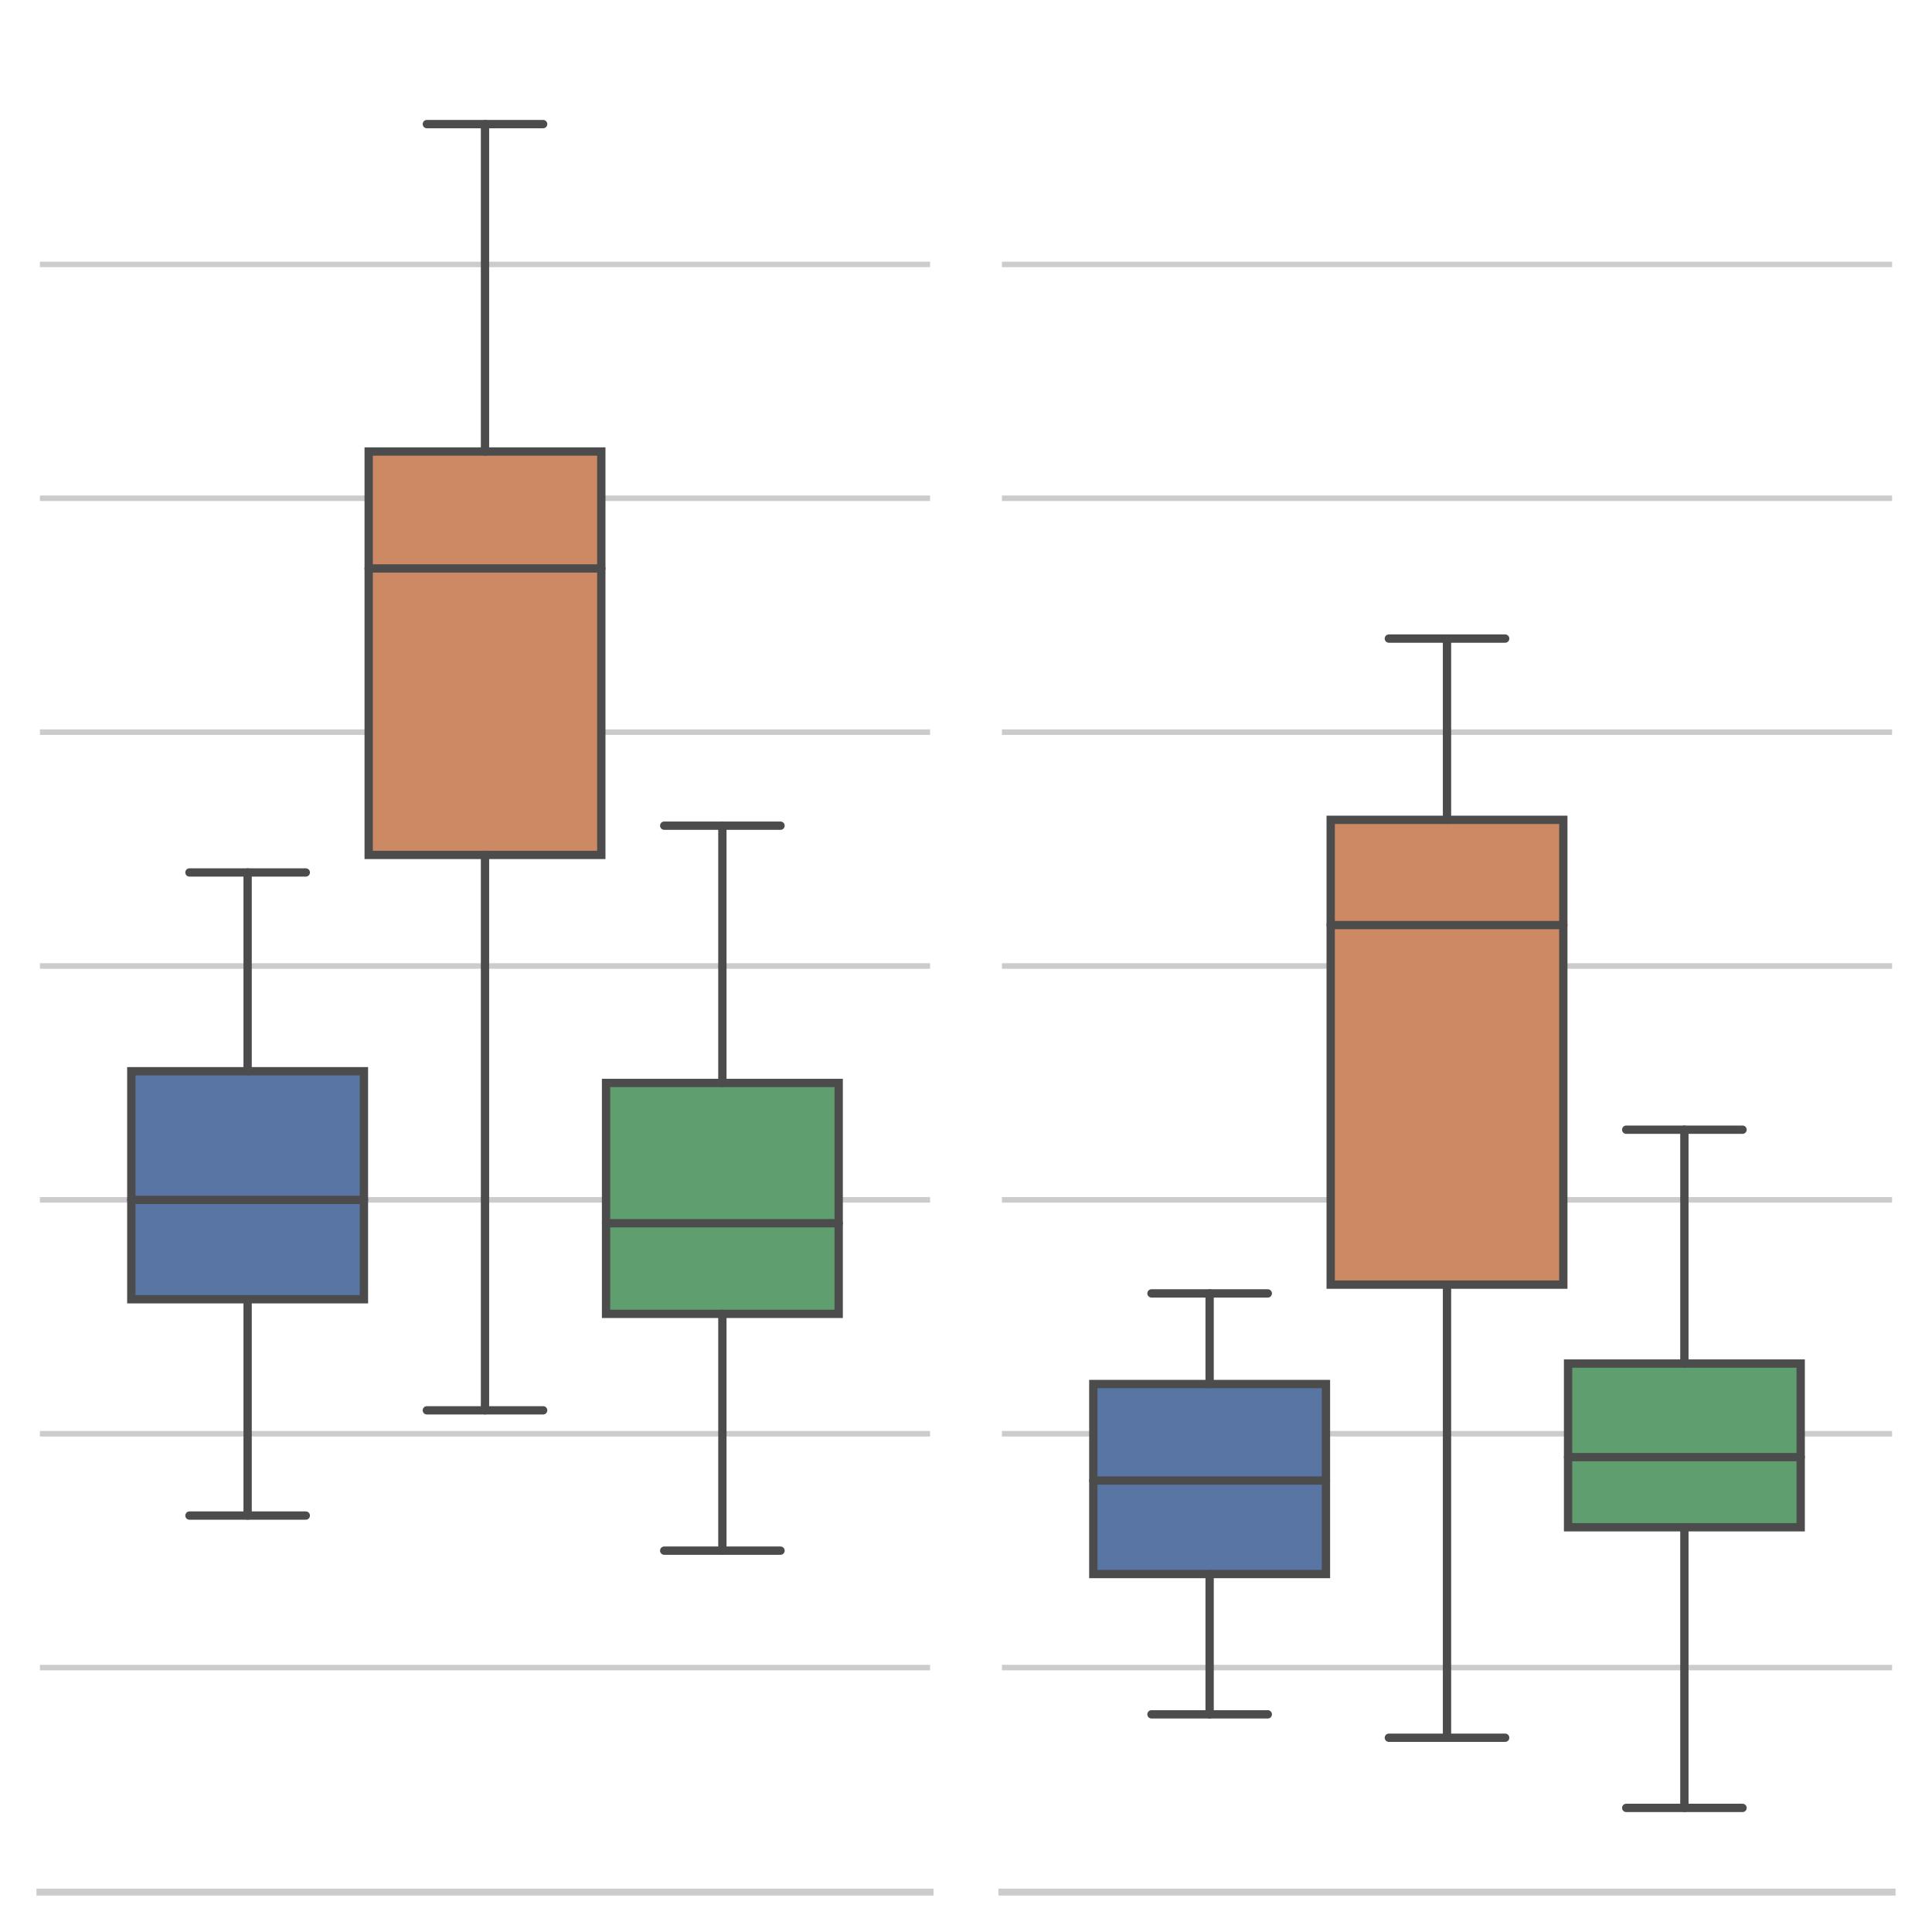
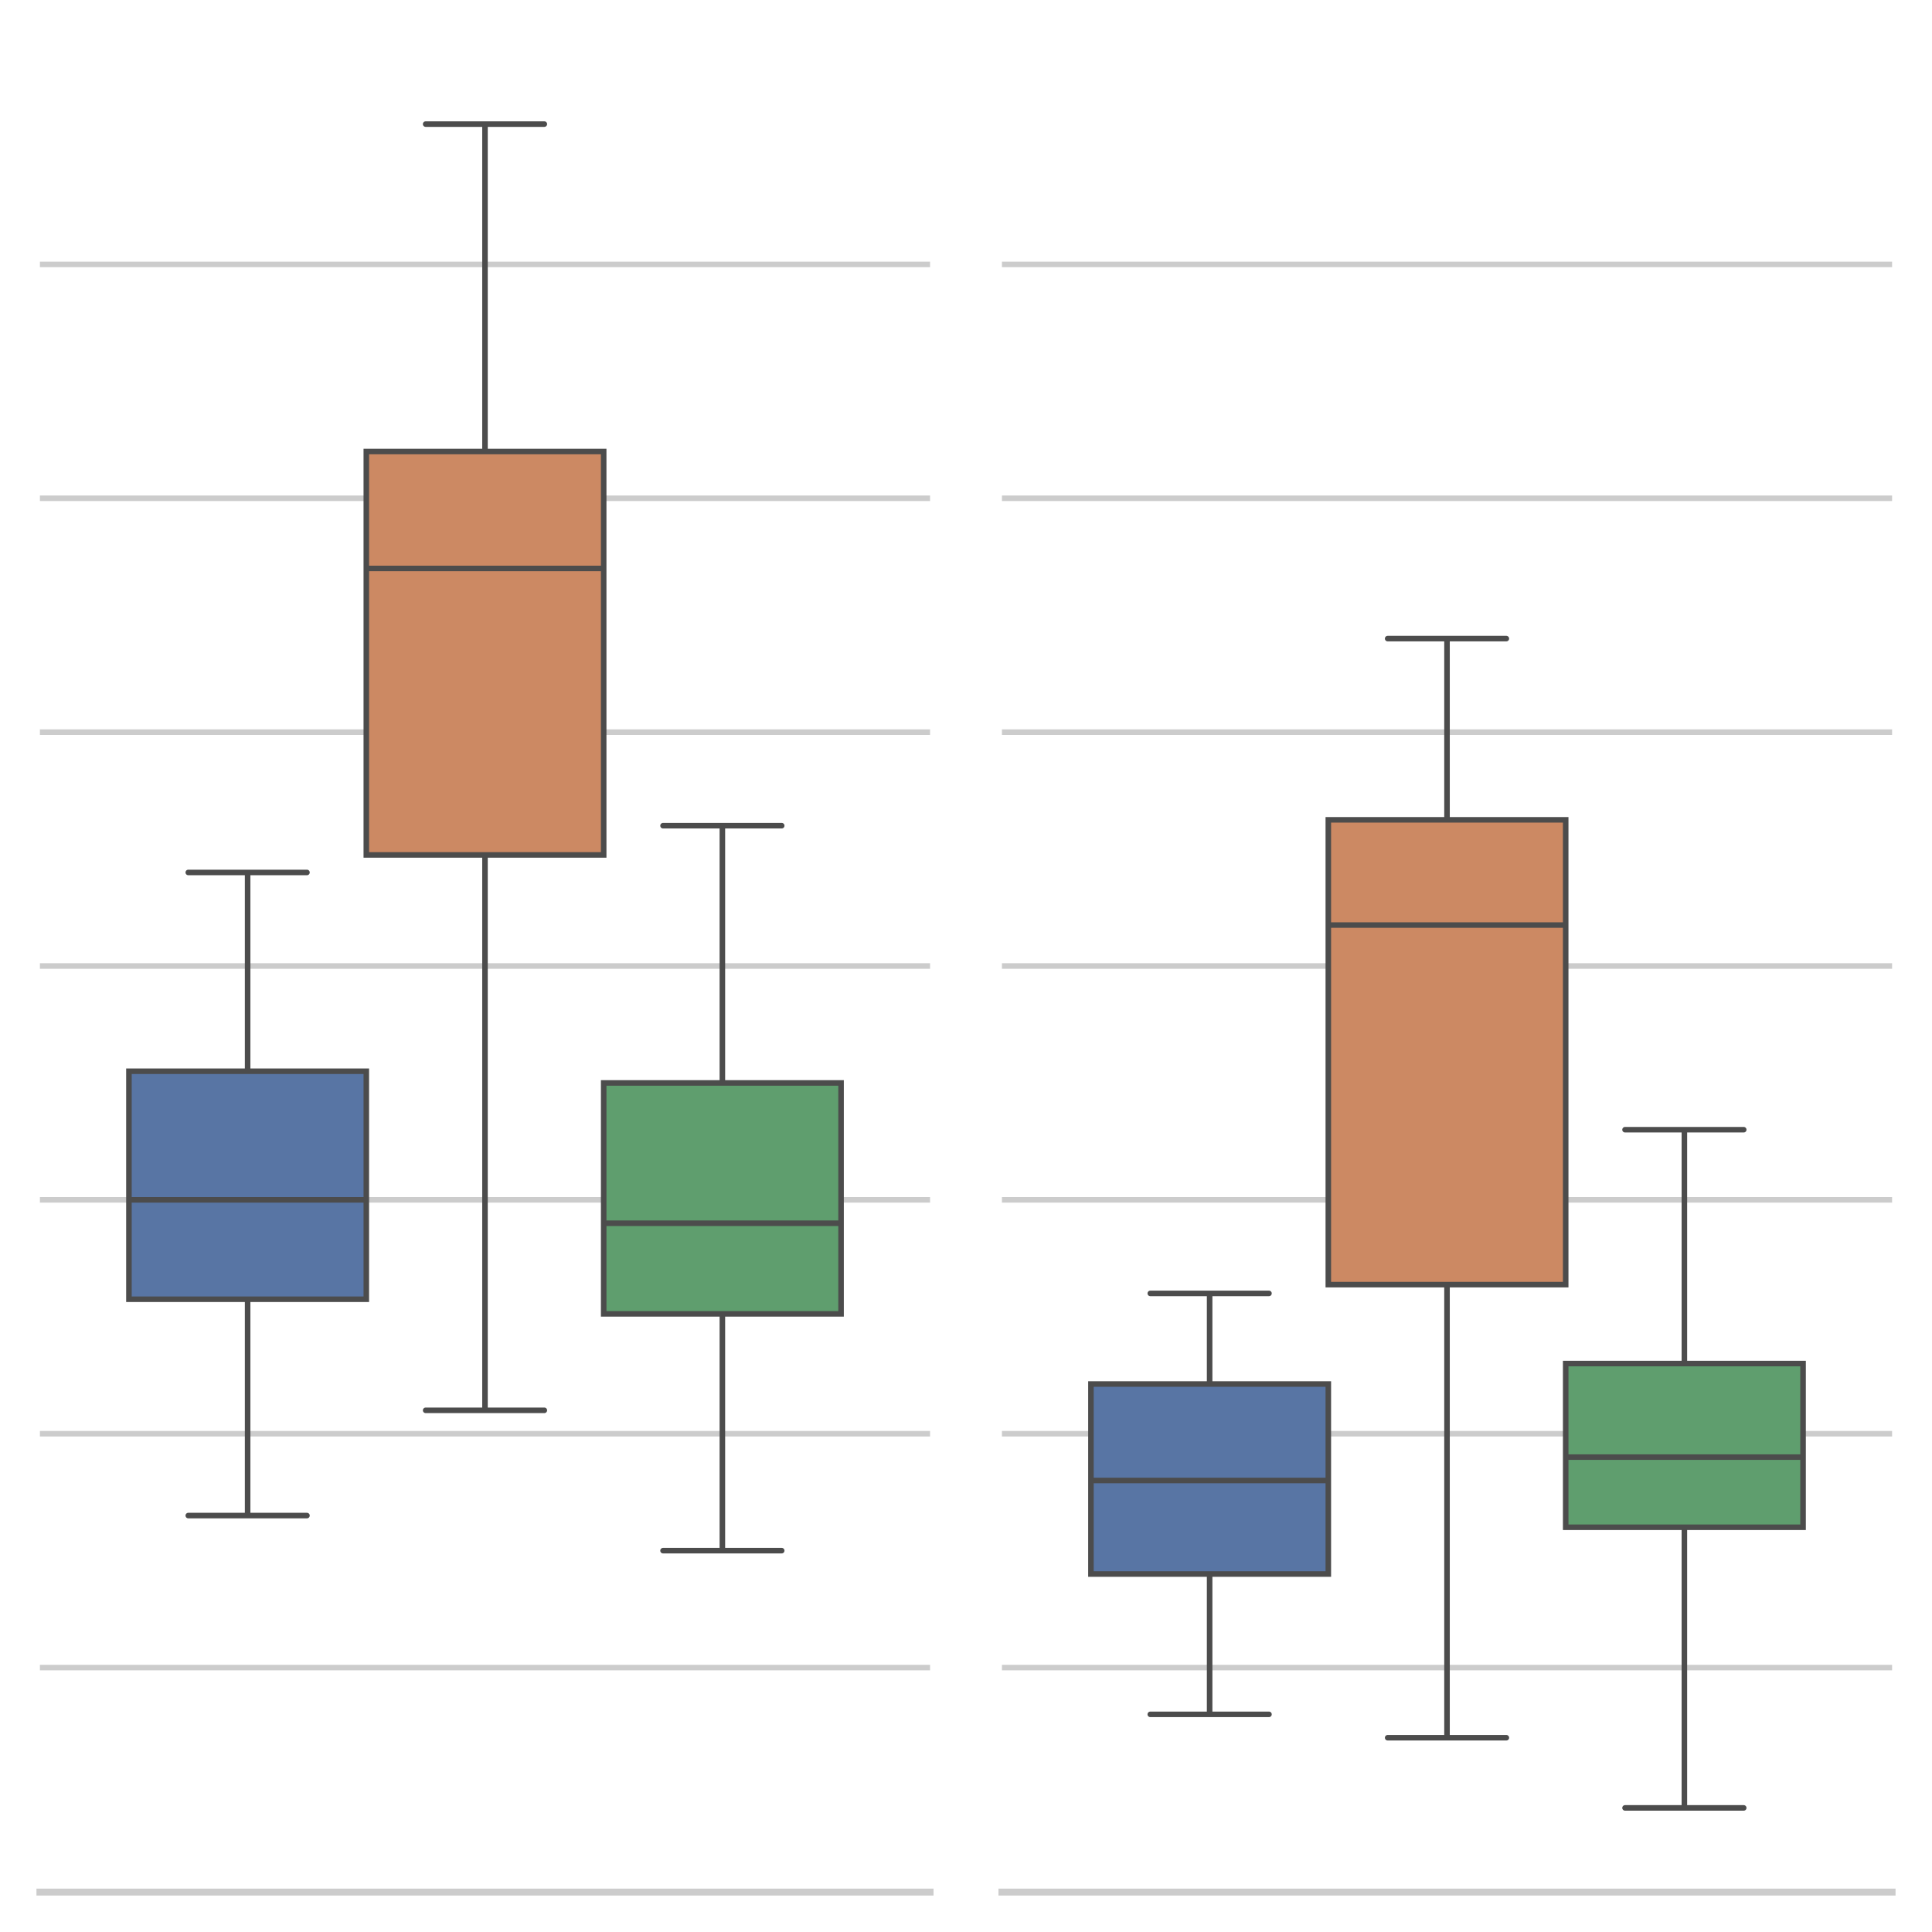
<svg xmlns="http://www.w3.org/2000/svg" width="348.48pt" height="348.48pt" viewBox="0 0 348.48 348.48" version="1.1">
  <defs>
    <style type="text/css">*{stroke-linejoin: round; stroke-linecap: butt}</style>
  </defs>
  <g id="figure_1">
    <g id="patch_1">
      <path d="M 0 348.48  L 348.48 348.48  L 348.48 0  L 0 0  z " style="fill: #ffffff" />
    </g>
    <g id="axes_1">
      <g id="patch_2">
        <path d="M 7.2 341.28  L 167.76 341.28  L 167.76 7.2  L 7.2 7.2  z " style="fill: #ffffff" />
      </g>
      <g id="matplotlib.axis_1">
        <g id="xtick_1" />
      </g>
      <g id="matplotlib.axis_2">
        <g id="ytick_1">
          <g id="line2d_1">
-             <path d="M 7.2 300.785  L 167.76 300.785  " clip-path="url(#p16e1f00981)" style="fill: none; stroke: #cccccc; stroke-linecap: round" />
+             <path d="M 7.2 300.785  L 167.76 300.785  " clip-path="url(#pcd5a1b95e4)" style="fill: none; stroke: #cccccc; stroke-linecap: round" />
          </g>
        </g>
        <g id="ytick_2">
          <g id="line2d_2">
-             <path d="M 7.2 258.604  L 167.76 258.604  " clip-path="url(#p16e1f00981)" style="fill: none; stroke: #cccccc; stroke-linecap: round" />
+             <path d="M 7.2 258.604  L 167.76 258.604  " clip-path="url(#pcd5a1b95e4)" style="fill: none; stroke: #cccccc; stroke-linecap: round" />
          </g>
        </g>
        <g id="ytick_3">
          <g id="line2d_3">
-             <path d="M 7.2 216.422  L 167.76 216.422  " clip-path="url(#p16e1f00981)" style="fill: none; stroke: #cccccc; stroke-linecap: round" />
+             <path d="M 7.2 216.422  L 167.76 216.422  " clip-path="url(#pcd5a1b95e4)" style="fill: none; stroke: #cccccc; stroke-linecap: round" />
          </g>
        </g>
        <g id="ytick_4">
          <g id="line2d_4">
-             <path d="M 7.2 174.24  L 167.76 174.24  " clip-path="url(#p16e1f00981)" style="fill: none; stroke: #cccccc; stroke-linecap: round" />
+             <path d="M 7.2 174.24  L 167.76 174.24  " clip-path="url(#pcd5a1b95e4)" style="fill: none; stroke: #cccccc; stroke-linecap: round" />
          </g>
        </g>
        <g id="ytick_5">
          <g id="line2d_5">
-             <path d="M 7.2 132.058  L 167.76 132.058  " clip-path="url(#p16e1f00981)" style="fill: none; stroke: #cccccc; stroke-linecap: round" />
+             <path d="M 7.2 132.058  L 167.76 132.058  " clip-path="url(#pcd5a1b95e4)" style="fill: none; stroke: #cccccc; stroke-linecap: round" />
          </g>
        </g>
        <g id="ytick_6">
          <g id="line2d_6">
-             <path d="M 7.2 89.876  L 167.76 89.876  " clip-path="url(#p16e1f00981)" style="fill: none; stroke: #cccccc; stroke-linecap: round" />
+             <path d="M 7.2 89.876  L 167.76 89.876  " clip-path="url(#pcd5a1b95e4)" style="fill: none; stroke: #cccccc; stroke-linecap: round" />
          </g>
        </g>
        <g id="ytick_7">
          <g id="line2d_7">
-             <path d="M 7.2 47.695  L 167.76 47.695  " clip-path="url(#p16e1f00981)" style="fill: none; stroke: #cccccc; stroke-linecap: round" />
+             <path d="M 7.2 47.695  L 167.76 47.695  " clip-path="url(#pcd5a1b95e4)" style="fill: none; stroke: #cccccc; stroke-linecap: round" />
          </g>
        </g>
      </g>
      <g id="patch_3">
-         <path d="M 23.684 234.349  L 65.644 234.349  L 65.644 193.222  L 23.684 193.222  L 23.684 234.349  z " clip-path="url(#p16e1f00981)" style="fill: #5875a4; stroke: #4c4c4c; stroke-width: 1.5; stroke-linejoin: miter" />
-       </g>
+         <path d="M 23.256 234.349  L 66.072 234.349  L 66.072 193.222  L 23.256 193.222  L 23.256 234.349  z " clip-path="url(#pcd5a1b95e4)" style="fill: #5875a4; stroke: #4c4c4c; stroke-linejoin: miter" />
+       </g>
+       <g id="line2d_8">
+         <path d="M 44.664 234.349  L 44.664 273.367  " clip-path="url(#pcd5a1b95e4)" style="fill: none; stroke: #4c4c4c" />
+       </g>
+       <g id="line2d_9">
+         <path d="M 44.664 193.222  L 44.664 157.367  " clip-path="url(#pcd5a1b95e4)" style="fill: none; stroke: #4c4c4c" />
+       </g>
+       <g id="line2d_10">
+         <path d="M 33.96 273.367  L 55.368 273.367  " clip-path="url(#pcd5a1b95e4)" style="fill: none; stroke: #4c4c4c; stroke-linecap: round" />
+       </g>
+       <g id="line2d_11">
+         <path d="M 33.96 157.367  L 55.368 157.367  " clip-path="url(#pcd5a1b95e4)" style="fill: none; stroke: #4c4c4c; stroke-linecap: round" />
+       </g>
+       <g id="line2d_12" />
      <g id="patch_4">
-         <path d="M 66.5 154.204  L 108.46 154.204  L 108.46 81.44  L 66.5 81.44  L 66.5 154.204  z " clip-path="url(#p16e1f00981)" style="fill: #cc8963; stroke: #4c4c4c; stroke-width: 1.5; stroke-linejoin: miter" />
-       </g>
+         <path d="M 66.072 154.204  L 108.888 154.204  L 108.888 81.44  L 66.072 81.44  L 66.072 154.204  z " clip-path="url(#pcd5a1b95e4)" style="fill: #cc8963; stroke: #4c4c4c; stroke-linejoin: miter" />
+       </g>
+       <g id="line2d_13">
+         <path d="M 87.48 154.204  L 87.48 254.385  " clip-path="url(#pcd5a1b95e4)" style="fill: none; stroke: #4c4c4c" />
+       </g>
+       <g id="line2d_14">
+         <path d="M 87.48 81.44  L 87.48 22.385  " clip-path="url(#pcd5a1b95e4)" style="fill: none; stroke: #4c4c4c" />
+       </g>
+       <g id="line2d_15">
+         <path d="M 76.776 254.385  L 98.184 254.385  " clip-path="url(#pcd5a1b95e4)" style="fill: none; stroke: #4c4c4c; stroke-linecap: round" />
+       </g>
+       <g id="line2d_16">
+         <path d="M 76.776 22.385  L 98.184 22.385  " clip-path="url(#pcd5a1b95e4)" style="fill: none; stroke: #4c4c4c; stroke-linecap: round" />
+       </g>
+       <g id="line2d_17" />
      <g id="patch_5">
-         <path d="M 109.316 236.985  L 151.276 236.985  L 151.276 195.331  L 109.316 195.331  L 109.316 236.985  z " clip-path="url(#p16e1f00981)" style="fill: #5f9e6e; stroke: #4c4c4c; stroke-width: 1.5; stroke-linejoin: miter" />
-       </g>
-       <g id="patch_6">
-         <path d="M 87.48 553.876  L 87.48 553.876  L 87.48 553.876  L 87.48 553.876  z " clip-path="url(#p16e1f00981)" style="fill: #5875a4; stroke: #4c4c4c; stroke-width: 0.75; stroke-linejoin: miter" />
-       </g>
-       <g id="patch_7">
-         <path d="M 87.48 553.876  L 87.48 553.876  L 87.48 553.876  L 87.48 553.876  z " clip-path="url(#p16e1f00981)" style="fill: #cc8963; stroke: #4c4c4c; stroke-width: 0.75; stroke-linejoin: miter" />
-       </g>
-       <g id="patch_8">
-         <path d="M 87.48 553.876  L 87.48 553.876  L 87.48 553.876  L 87.48 553.876  z " clip-path="url(#p16e1f00981)" style="fill: #5f9e6e; stroke: #4c4c4c; stroke-width: 0.75; stroke-linejoin: miter" />
-       </g>
-       <g id="line2d_8">
-         <path d="M 44.664 234.349  L 44.664 273.367  " clip-path="url(#p16e1f00981)" style="fill: none; stroke: #4c4c4c; stroke-width: 1.5; stroke-linecap: round" />
-       </g>
-       <g id="line2d_9">
-         <path d="M 44.664 193.222  L 44.664 157.367  " clip-path="url(#p16e1f00981)" style="fill: none; stroke: #4c4c4c; stroke-width: 1.5; stroke-linecap: round" />
-       </g>
-       <g id="line2d_10">
-         <path d="M 34.174 273.367  L 55.154 273.367  " clip-path="url(#p16e1f00981)" style="fill: none; stroke: #4c4c4c; stroke-width: 1.5; stroke-linecap: round" />
-       </g>
-       <g id="line2d_11">
-         <path d="M 34.174 157.367  L 55.154 157.367  " clip-path="url(#p16e1f00981)" style="fill: none; stroke: #4c4c4c; stroke-width: 1.5; stroke-linecap: round" />
-       </g>
-       <g id="line2d_12" />
-       <g id="line2d_13">
-         <path d="M 87.48 154.204  L 87.48 254.385  " clip-path="url(#p16e1f00981)" style="fill: none; stroke: #4c4c4c; stroke-width: 1.5; stroke-linecap: round" />
-       </g>
-       <g id="line2d_14">
-         <path d="M 87.48 81.44  L 87.48 22.385  " clip-path="url(#p16e1f00981)" style="fill: none; stroke: #4c4c4c; stroke-width: 1.5; stroke-linecap: round" />
-       </g>
-       <g id="line2d_15">
-         <path d="M 76.99 254.385  L 97.97 254.385  " clip-path="url(#p16e1f00981)" style="fill: none; stroke: #4c4c4c; stroke-width: 1.5; stroke-linecap: round" />
-       </g>
-       <g id="line2d_16">
-         <path d="M 76.99 22.385  L 97.97 22.385  " clip-path="url(#p16e1f00981)" style="fill: none; stroke: #4c4c4c; stroke-width: 1.5; stroke-linecap: round" />
-       </g>
-       <g id="line2d_17" />
+         <path d="M 108.888 236.985  L 151.704 236.985  L 151.704 195.331  L 108.888 195.331  L 108.888 236.985  z " clip-path="url(#pcd5a1b95e4)" style="fill: #5f9e6e; stroke: #4c4c4c; stroke-linejoin: miter" />
+       </g>
      <g id="line2d_18">
-         <path d="M 130.296 236.985  L 130.296 279.695  " clip-path="url(#p16e1f00981)" style="fill: none; stroke: #4c4c4c; stroke-width: 1.5; stroke-linecap: round" />
+         <path d="M 130.296 236.985  L 130.296 279.695  " clip-path="url(#pcd5a1b95e4)" style="fill: none; stroke: #4c4c4c" />
      </g>
      <g id="line2d_19">
-         <path d="M 130.296 195.331  L 130.296 148.931  " clip-path="url(#p16e1f00981)" style="fill: none; stroke: #4c4c4c; stroke-width: 1.5; stroke-linecap: round" />
+         <path d="M 130.296 195.331  L 130.296 148.931  " clip-path="url(#pcd5a1b95e4)" style="fill: none; stroke: #4c4c4c" />
      </g>
      <g id="line2d_20">
-         <path d="M 119.806 279.695  L 140.786 279.695  " clip-path="url(#p16e1f00981)" style="fill: none; stroke: #4c4c4c; stroke-width: 1.5; stroke-linecap: round" />
+         <path d="M 119.592 279.695  L 141 279.695  " clip-path="url(#pcd5a1b95e4)" style="fill: none; stroke: #4c4c4c; stroke-linecap: round" />
      </g>
      <g id="line2d_21">
-         <path d="M 119.806 148.931  L 140.786 148.931  " clip-path="url(#p16e1f00981)" style="fill: none; stroke: #4c4c4c; stroke-width: 1.5; stroke-linecap: round" />
+         <path d="M 119.592 148.931  L 141 148.931  " clip-path="url(#pcd5a1b95e4)" style="fill: none; stroke: #4c4c4c; stroke-linecap: round" />
      </g>
      <g id="line2d_22" />
      <g id="line2d_23">
-         <path d="M 23.684 216.422  L 65.644 216.422  " clip-path="url(#p16e1f00981)" style="fill: none; stroke: #4c4c4c; stroke-width: 1.5; stroke-linecap: round" />
+         <path d="M 23.256 216.422  L 66.072 216.422  " clip-path="url(#pcd5a1b95e4)" style="fill: none; stroke: #4c4c4c" />
      </g>
      <g id="line2d_24">
-         <path d="M 66.5 102.531  L 108.46 102.531  " clip-path="url(#p16e1f00981)" style="fill: none; stroke: #4c4c4c; stroke-width: 1.5; stroke-linecap: round" />
+         <path d="M 66.072 102.531  L 108.888 102.531  " clip-path="url(#pcd5a1b95e4)" style="fill: none; stroke: #4c4c4c" />
      </g>
      <g id="line2d_25">
-         <path d="M 109.316 220.64  L 151.276 220.64  " clip-path="url(#p16e1f00981)" style="fill: none; stroke: #4c4c4c; stroke-width: 1.5; stroke-linecap: round" />
-       </g>
-       <g id="patch_9">
+         <path d="M 108.888 220.64  L 151.704 220.64  " clip-path="url(#pcd5a1b95e4)" style="fill: none; stroke: #4c4c4c" />
+       </g>
+       <g id="patch_6">
        <path d="M 7.2 341.28  L 167.76 341.28  " style="fill: none; stroke: #cccccc; stroke-width: 1.25; stroke-linejoin: miter; stroke-linecap: square" />
      </g>
    </g>
    <g id="axes_2">
-       <g id="patch_10">
+       <g id="patch_7">
        <path d="M 180.72 341.28  L 341.28 341.28  L 341.28 7.2  L 180.72 7.2  z " style="fill: #ffffff" />
      </g>
      <g id="matplotlib.axis_3">
        <g id="xtick_2" />
      </g>
      <g id="matplotlib.axis_4">
        <g id="ytick_8">
          <g id="line2d_26">
-             <path d="M 180.72 300.785  L 341.28 300.785  " clip-path="url(#p9a65afd532)" style="fill: none; stroke: #cccccc; stroke-linecap: round" />
+             <path d="M 180.72 300.785  L 341.28 300.785  " clip-path="url(#pdb06365988)" style="fill: none; stroke: #cccccc; stroke-linecap: round" />
          </g>
        </g>
        <g id="ytick_9">
          <g id="line2d_27">
-             <path d="M 180.72 258.604  L 341.28 258.604  " clip-path="url(#p9a65afd532)" style="fill: none; stroke: #cccccc; stroke-linecap: round" />
+             <path d="M 180.72 258.604  L 341.28 258.604  " clip-path="url(#pdb06365988)" style="fill: none; stroke: #cccccc; stroke-linecap: round" />
          </g>
        </g>
        <g id="ytick_10">
          <g id="line2d_28">
-             <path d="M 180.72 216.422  L 341.28 216.422  " clip-path="url(#p9a65afd532)" style="fill: none; stroke: #cccccc; stroke-linecap: round" />
+             <path d="M 180.72 216.422  L 341.28 216.422  " clip-path="url(#pdb06365988)" style="fill: none; stroke: #cccccc; stroke-linecap: round" />
          </g>
        </g>
        <g id="ytick_11">
          <g id="line2d_29">
-             <path d="M 180.72 174.24  L 341.28 174.24  " clip-path="url(#p9a65afd532)" style="fill: none; stroke: #cccccc; stroke-linecap: round" />
+             <path d="M 180.72 174.24  L 341.28 174.24  " clip-path="url(#pdb06365988)" style="fill: none; stroke: #cccccc; stroke-linecap: round" />
          </g>
        </g>
        <g id="ytick_12">
          <g id="line2d_30">
-             <path d="M 180.72 132.058  L 341.28 132.058  " clip-path="url(#p9a65afd532)" style="fill: none; stroke: #cccccc; stroke-linecap: round" />
+             <path d="M 180.72 132.058  L 341.28 132.058  " clip-path="url(#pdb06365988)" style="fill: none; stroke: #cccccc; stroke-linecap: round" />
          </g>
        </g>
        <g id="ytick_13">
          <g id="line2d_31">
-             <path d="M 180.72 89.876  L 341.28 89.876  " clip-path="url(#p9a65afd532)" style="fill: none; stroke: #cccccc; stroke-linecap: round" />
+             <path d="M 180.72 89.876  L 341.28 89.876  " clip-path="url(#pdb06365988)" style="fill: none; stroke: #cccccc; stroke-linecap: round" />
          </g>
        </g>
        <g id="ytick_14">
          <g id="line2d_32">
-             <path d="M 180.72 47.695  L 341.28 47.695  " clip-path="url(#p9a65afd532)" style="fill: none; stroke: #cccccc; stroke-linecap: round" />
-           </g>
-         </g>
-       </g>
-       <g id="patch_11">
-         <path d="M 197.204 283.913  L 239.164 283.913  L 239.164 249.64  L 197.204 249.64  L 197.204 283.913  z " clip-path="url(#p9a65afd532)" style="fill: #5875a4; stroke: #4c4c4c; stroke-width: 1.5; stroke-linejoin: miter" />
-       </g>
-       <g id="patch_12">
-         <path d="M 240.02 231.713  L 281.98 231.713  L 281.98 147.876  L 240.02 147.876  L 240.02 231.713  z " clip-path="url(#p9a65afd532)" style="fill: #cc8963; stroke: #4c4c4c; stroke-width: 1.5; stroke-linejoin: miter" />
-       </g>
-       <g id="patch_13">
-         <path d="M 282.836 275.476  L 324.796 275.476  L 324.796 245.949  L 282.836 245.949  L 282.836 275.476  z " clip-path="url(#p9a65afd532)" style="fill: #5f9e6e; stroke: #4c4c4c; stroke-width: 1.5; stroke-linejoin: miter" />
-       </g>
-       <g id="patch_14">
-         <path d="M 261 553.876  L 261 553.876  L 261 553.876  L 261 553.876  z " clip-path="url(#p9a65afd532)" style="fill: #5875a4; stroke: #4c4c4c; stroke-width: 0.75; stroke-linejoin: miter" />
-       </g>
-       <g id="patch_15">
-         <path d="M 261 553.876  L 261 553.876  L 261 553.876  L 261 553.876  z " clip-path="url(#p9a65afd532)" style="fill: #cc8963; stroke: #4c4c4c; stroke-width: 0.75; stroke-linejoin: miter" />
-       </g>
-       <g id="patch_16">
-         <path d="M 261 553.876  L 261 553.876  L 261 553.876  L 261 553.876  z " clip-path="url(#p9a65afd532)" style="fill: #5f9e6e; stroke: #4c4c4c; stroke-width: 0.75; stroke-linejoin: miter" />
+             <path d="M 180.72 47.695  L 341.28 47.695  " clip-path="url(#pdb06365988)" style="fill: none; stroke: #cccccc; stroke-linecap: round" />
+           </g>
+         </g>
+       </g>
+       <g id="patch_8">
+         <path d="M 196.776 283.913  L 239.592 283.913  L 239.592 249.64  L 196.776 249.64  L 196.776 283.913  z " clip-path="url(#pdb06365988)" style="fill: #5875a4; stroke: #4c4c4c; stroke-linejoin: miter" />
      </g>
      <g id="line2d_33">
-         <path d="M 218.184 283.913  L 218.184 309.222  " clip-path="url(#p9a65afd532)" style="fill: none; stroke: #4c4c4c; stroke-width: 1.5; stroke-linecap: round" />
+         <path d="M 218.184 283.913  L 218.184 309.222  " clip-path="url(#pdb06365988)" style="fill: none; stroke: #4c4c4c" />
      </g>
      <g id="line2d_34">
-         <path d="M 218.184 249.64  L 218.184 233.295  " clip-path="url(#p9a65afd532)" style="fill: none; stroke: #4c4c4c; stroke-width: 1.5; stroke-linecap: round" />
+         <path d="M 218.184 249.64  L 218.184 233.295  " clip-path="url(#pdb06365988)" style="fill: none; stroke: #4c4c4c" />
      </g>
      <g id="line2d_35">
-         <path d="M 207.694 309.222  L 228.674 309.222  " clip-path="url(#p9a65afd532)" style="fill: none; stroke: #4c4c4c; stroke-width: 1.5; stroke-linecap: round" />
+         <path d="M 207.48 309.222  L 228.888 309.222  " clip-path="url(#pdb06365988)" style="fill: none; stroke: #4c4c4c; stroke-linecap: round" />
      </g>
      <g id="line2d_36">
-         <path d="M 207.694 233.295  L 228.674 233.295  " clip-path="url(#p9a65afd532)" style="fill: none; stroke: #4c4c4c; stroke-width: 1.5; stroke-linecap: round" />
+         <path d="M 207.48 233.295  L 228.888 233.295  " clip-path="url(#pdb06365988)" style="fill: none; stroke: #4c4c4c; stroke-linecap: round" />
      </g>
      <g id="line2d_37" />
+       <g id="patch_9">
+         <path d="M 239.592 231.713  L 282.408 231.713  L 282.408 147.876  L 239.592 147.876  L 239.592 231.713  z " clip-path="url(#pdb06365988)" style="fill: #cc8963; stroke: #4c4c4c; stroke-linejoin: miter" />
+       </g>
      <g id="line2d_38">
-         <path d="M 261 231.713  L 261 313.44  " clip-path="url(#p9a65afd532)" style="fill: none; stroke: #4c4c4c; stroke-width: 1.5; stroke-linecap: round" />
+         <path d="M 261 231.713  L 261 313.44  " clip-path="url(#pdb06365988)" style="fill: none; stroke: #4c4c4c" />
      </g>
      <g id="line2d_39">
-         <path d="M 261 147.876  L 261 115.185  " clip-path="url(#p9a65afd532)" style="fill: none; stroke: #4c4c4c; stroke-width: 1.5; stroke-linecap: round" />
+         <path d="M 261 147.876  L 261 115.185  " clip-path="url(#pdb06365988)" style="fill: none; stroke: #4c4c4c" />
      </g>
      <g id="line2d_40">
-         <path d="M 250.51 313.44  L 271.49 313.44  " clip-path="url(#p9a65afd532)" style="fill: none; stroke: #4c4c4c; stroke-width: 1.5; stroke-linecap: round" />
+         <path d="M 250.296 313.44  L 271.704 313.44  " clip-path="url(#pdb06365988)" style="fill: none; stroke: #4c4c4c; stroke-linecap: round" />
      </g>
      <g id="line2d_41">
-         <path d="M 250.51 115.185  L 271.49 115.185  " clip-path="url(#p9a65afd532)" style="fill: none; stroke: #4c4c4c; stroke-width: 1.5; stroke-linecap: round" />
+         <path d="M 250.296 115.185  L 271.704 115.185  " clip-path="url(#pdb06365988)" style="fill: none; stroke: #4c4c4c; stroke-linecap: round" />
      </g>
      <g id="line2d_42" />
+       <g id="patch_10">
+         <path d="M 282.408 275.476  L 325.224 275.476  L 325.224 245.949  L 282.408 245.949  L 282.408 275.476  z " clip-path="url(#pdb06365988)" style="fill: #5f9e6e; stroke: #4c4c4c; stroke-linejoin: miter" />
+       </g>
      <g id="line2d_43">
-         <path d="M 303.816 275.476  L 303.816 326.095  " clip-path="url(#p9a65afd532)" style="fill: none; stroke: #4c4c4c; stroke-width: 1.5; stroke-linecap: round" />
+         <path d="M 303.816 275.476  L 303.816 326.095  " clip-path="url(#pdb06365988)" style="fill: none; stroke: #4c4c4c" />
      </g>
      <g id="line2d_44">
-         <path d="M 303.816 245.949  L 303.816 203.767  " clip-path="url(#p9a65afd532)" style="fill: none; stroke: #4c4c4c; stroke-width: 1.5; stroke-linecap: round" />
+         <path d="M 303.816 245.949  L 303.816 203.767  " clip-path="url(#pdb06365988)" style="fill: none; stroke: #4c4c4c" />
      </g>
      <g id="line2d_45">
-         <path d="M 293.326 326.095  L 314.306 326.095  " clip-path="url(#p9a65afd532)" style="fill: none; stroke: #4c4c4c; stroke-width: 1.5; stroke-linecap: round" />
+         <path d="M 293.112 326.095  L 314.52 326.095  " clip-path="url(#pdb06365988)" style="fill: none; stroke: #4c4c4c; stroke-linecap: round" />
      </g>
      <g id="line2d_46">
-         <path d="M 293.326 203.767  L 314.306 203.767  " clip-path="url(#p9a65afd532)" style="fill: none; stroke: #4c4c4c; stroke-width: 1.5; stroke-linecap: round" />
+         <path d="M 293.112 203.767  L 314.52 203.767  " clip-path="url(#pdb06365988)" style="fill: none; stroke: #4c4c4c; stroke-linecap: round" />
      </g>
      <g id="line2d_47" />
      <g id="line2d_48">
-         <path d="M 197.204 267.04  L 239.164 267.04  " clip-path="url(#p9a65afd532)" style="fill: none; stroke: #4c4c4c; stroke-width: 1.5; stroke-linecap: round" />
+         <path d="M 196.776 267.04  L 239.592 267.04  " clip-path="url(#pdb06365988)" style="fill: none; stroke: #4c4c4c" />
      </g>
      <g id="line2d_49">
-         <path d="M 240.02 166.858  L 281.98 166.858  " clip-path="url(#p9a65afd532)" style="fill: none; stroke: #4c4c4c; stroke-width: 1.5; stroke-linecap: round" />
+         <path d="M 239.592 166.858  L 282.408 166.858  " clip-path="url(#pdb06365988)" style="fill: none; stroke: #4c4c4c" />
      </g>
      <g id="line2d_50">
-         <path d="M 282.836 262.822  L 324.796 262.822  " clip-path="url(#p9a65afd532)" style="fill: none; stroke: #4c4c4c; stroke-width: 1.5; stroke-linecap: round" />
-       </g>
-       <g id="patch_17">
+         <path d="M 282.408 262.822  L 325.224 262.822  " clip-path="url(#pdb06365988)" style="fill: none; stroke: #4c4c4c" />
+       </g>
+       <g id="patch_11">
        <path d="M 180.72 341.28  L 341.28 341.28  " style="fill: none; stroke: #cccccc; stroke-width: 1.25; stroke-linejoin: miter; stroke-linecap: square" />
      </g>
    </g>
  </g>
  <defs>
-     <clipPath id="p16e1f00981">
+     <clipPath id="pcd5a1b95e4">
      <rect x="7.2" y="7.2" width="160.56" height="334.08" />
    </clipPath>
-     <clipPath id="p9a65afd532">
+     <clipPath id="pdb06365988">
      <rect x="180.72" y="7.2" width="160.56" height="334.08" />
    </clipPath>
  </defs>
</svg>
